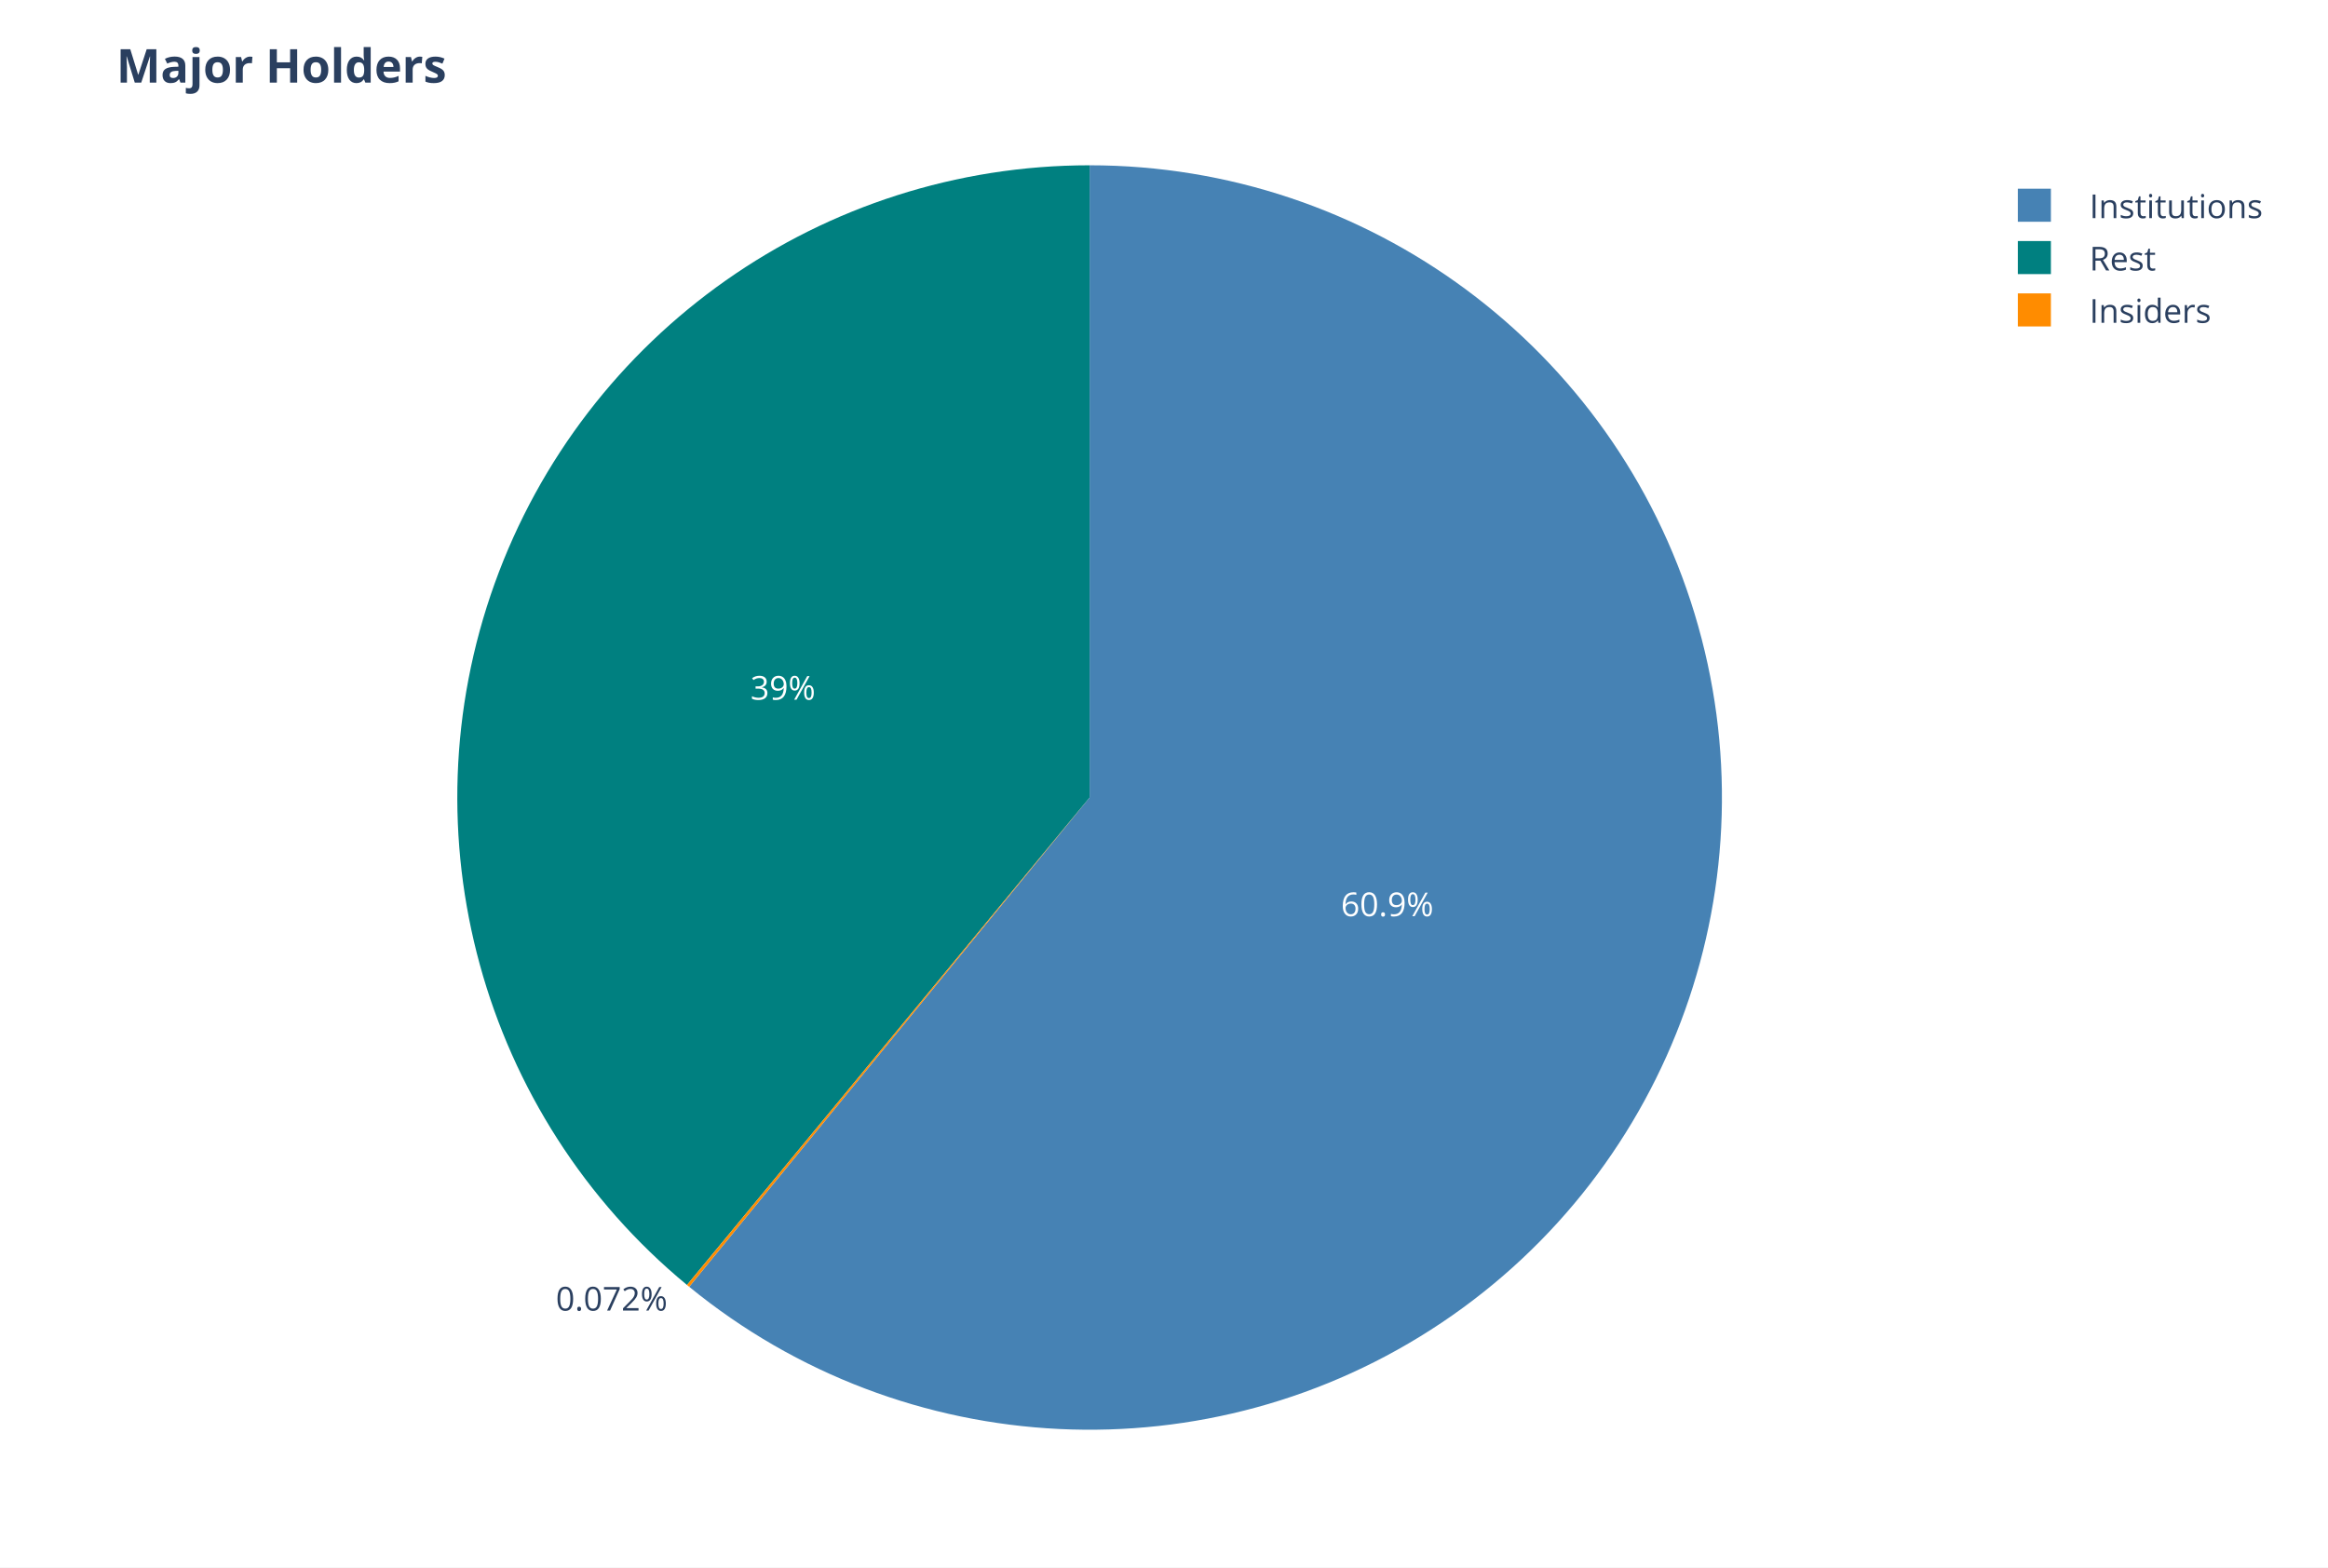
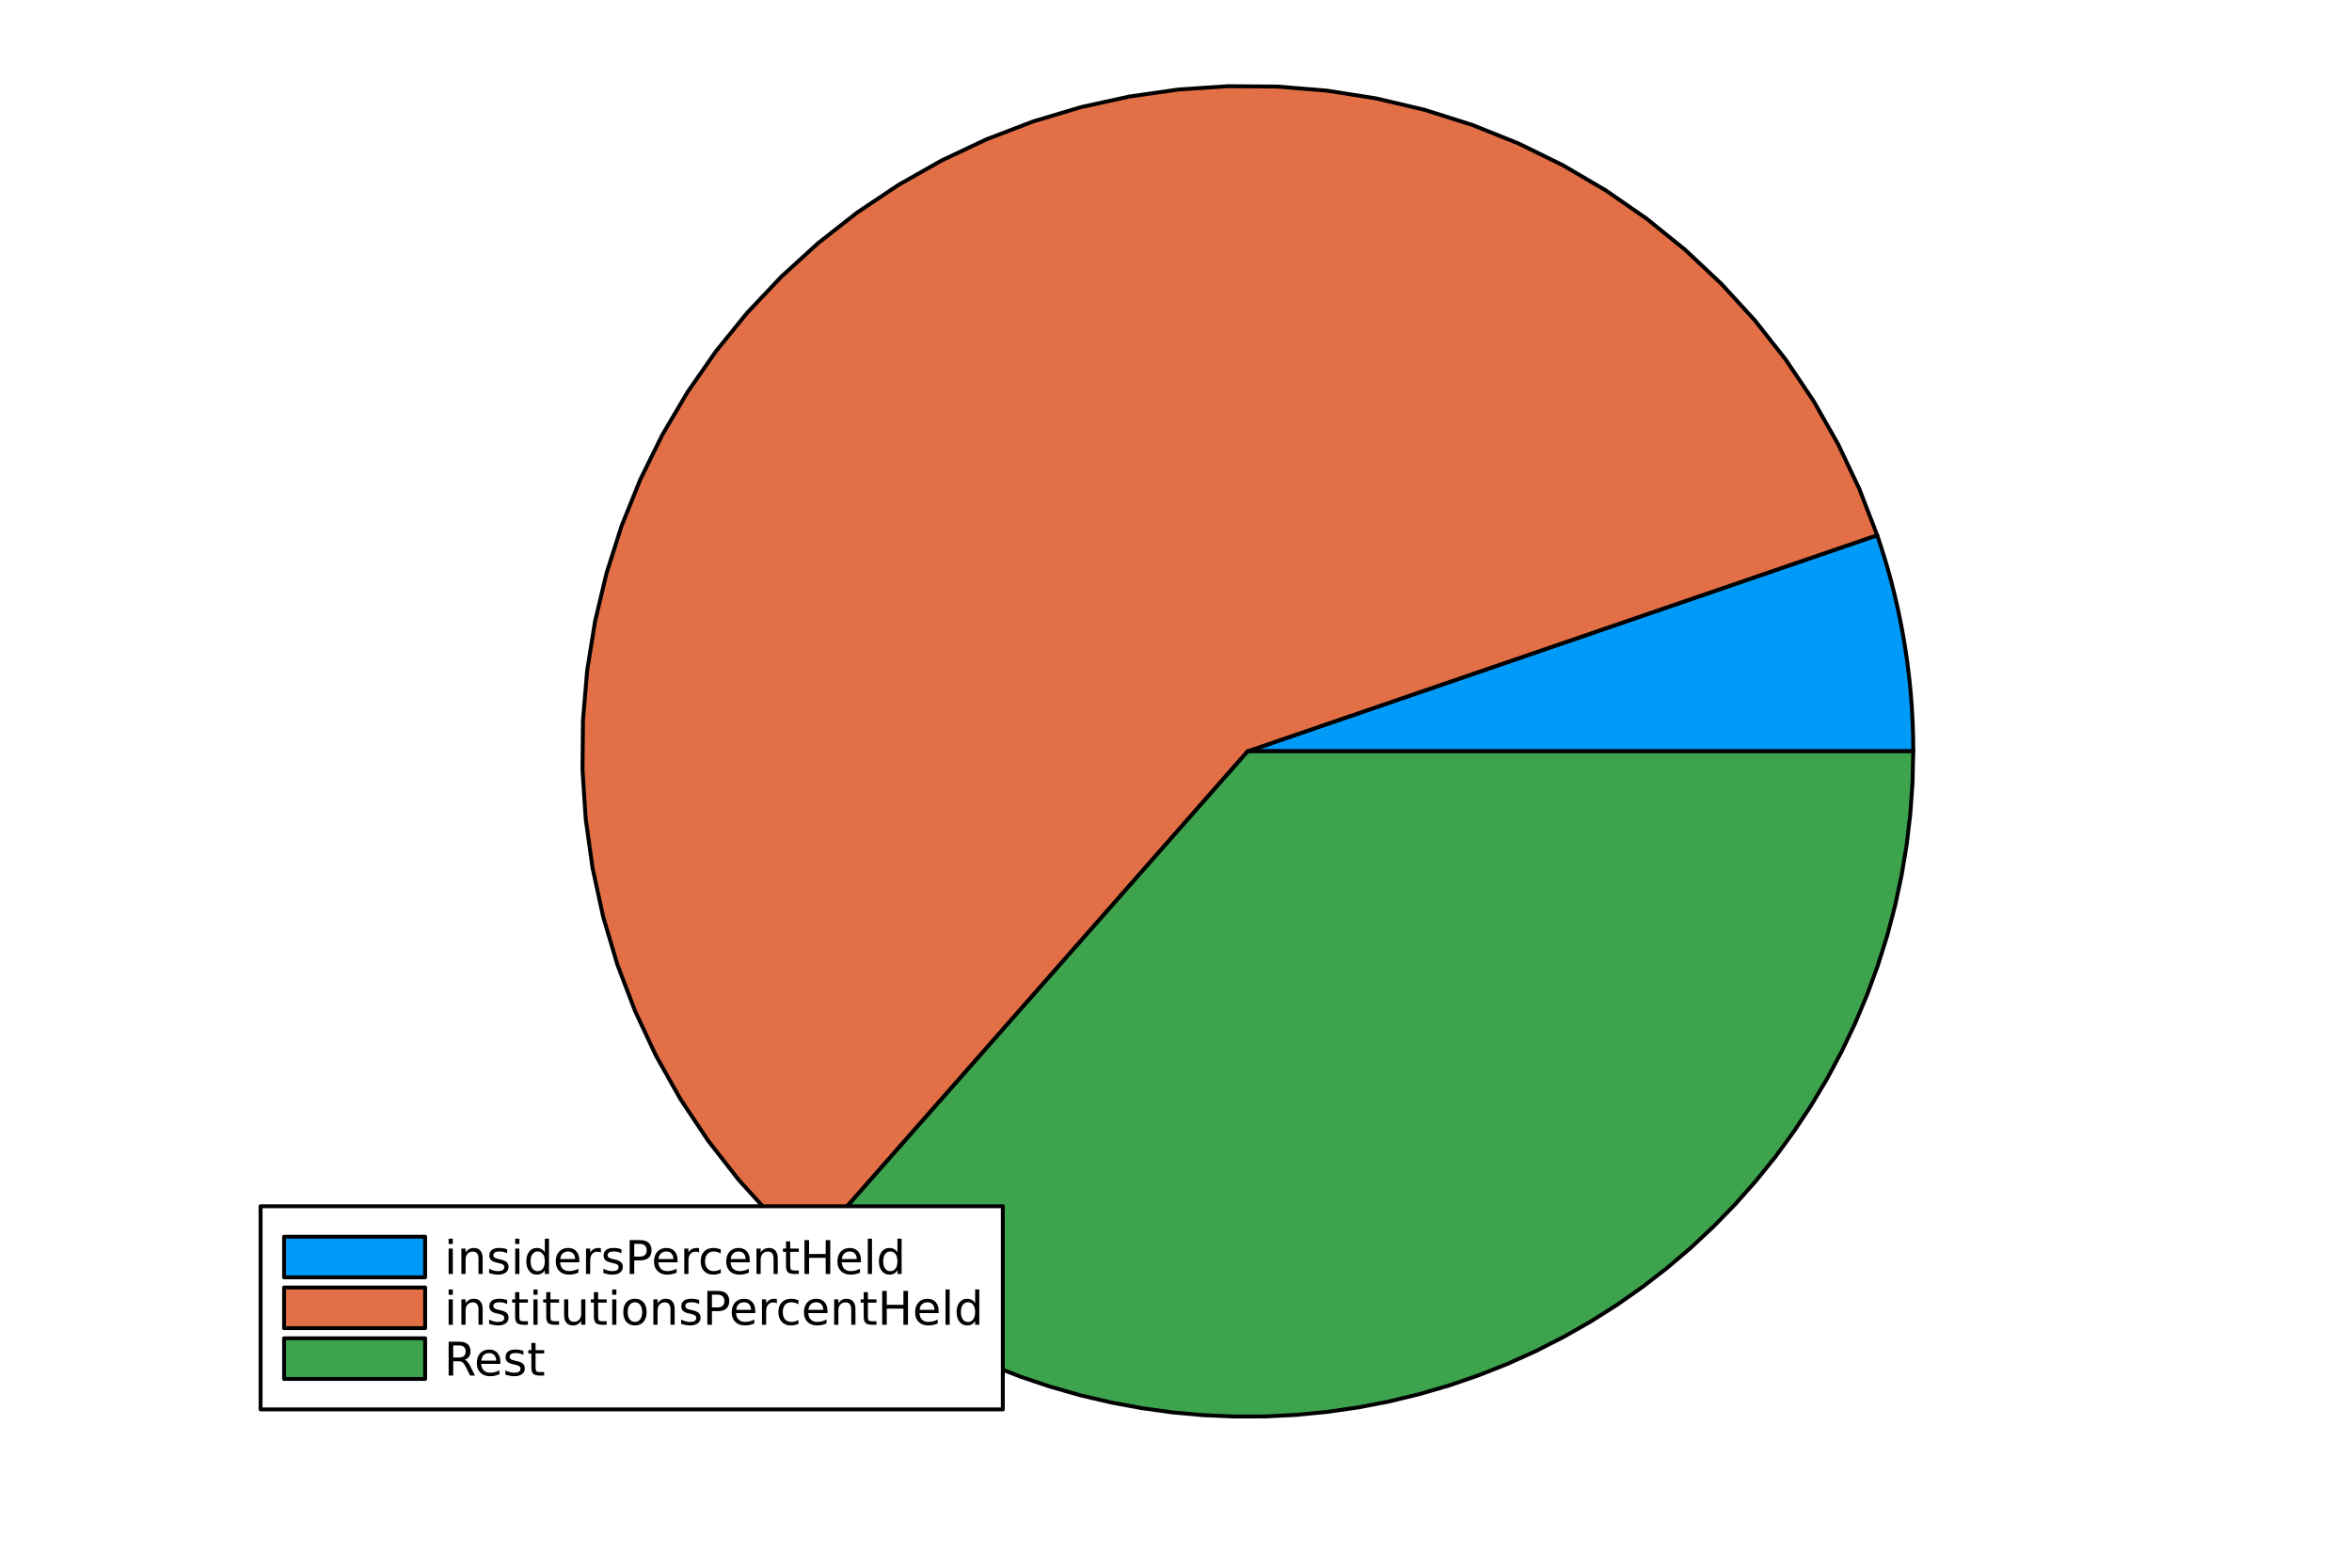
- <svg xmlns="http://www.w3.org/2000/svg" class="main-svg" width="845" height="569" style="">
-   <rect x="0" y="0" width="845" height="569" style="fill: rgb(255, 255, 255); fill-opacity: 1;" />
-   <defs id="defs-96b9be">
-     <g class="clips" />
-     <g class="gradients" />
-     <g class="patterns" />
-   </defs>
-   <g class="bglayer" />
-   <g class="layer-below">
-     <g class="imagelayer" />
-     <g class="shapelayer" />
-   </g>
-   <g class="cartesianlayer" />
-   <g class="polarlayer" />
-   <g class="ternarylayer" />
-   <g class="geolayer" />
-   <g class="funnelarealayer" />
-   <g class="pielayer">
-     <g class="trace" stroke-linejoin="round" style="opacity: 1;">
-       <g class="slice">
-         <path class="surface" d="M395.5,289.5l0,-229.5a229.5,229.5 0 1 1 -145.342,407.112Z" style="pointer-events: all; stroke-width: 0; fill: rgb(70, 130, 180); fill-opacity: 1; stroke: rgb(68, 68, 68); stroke-opacity: 1;" />
-         <g class="slicetext">
-           <text data-notex="1" class="slicetext" transform="translate(503.5294,332.5817)" text-anchor="middle" x="0" y="0" style="font-family: 'Open Sans', verdana, arial, sans-serif; font-size: 12px; fill: rgb(255, 255, 255); fill-opacity: 1; white-space: pre;">60.9%</text>
-         </g>
-       </g>
-       <g class="slice">
-         <path class="surface" d="M395.5,289.5l-146.144,176.952a229.5,229.5 0 0 1 146.144,-406.452Z" style="pointer-events: all; stroke-width: 0; fill: rgb(0, 128, 128); fill-opacity: 1; stroke: rgb(68, 68, 68); stroke-opacity: 1;" />
-         <g class="slicetext">
-           <text data-notex="1" class="slicetext" transform="translate(284.1939,253.9941)" text-anchor="middle" x="0" y="0" style="font-family: 'Open Sans', verdana, arial, sans-serif; font-size: 12px; fill: rgb(255, 255, 255); fill-opacity: 1; white-space: pre;">39%</text>
-         </g>
-       </g>
-       <g class="slice">
-         <path class="surface" d="M395.5,289.5l-145.342,177.612a229.5,229.5 0 0 1 -0.802,-0.659Z" style="pointer-events: all; stroke-width: 0; fill: rgb(255, 140, 0); fill-opacity: 1; stroke: rgb(68, 68, 68); stroke-opacity: 1;" />
-         <g class="slicetext">
-           <text data-notex="1" class="slicetext" transform="translate(222.0239,475.7577)" text-anchor="middle" x="0" y="0" style="font-family: 'Open Sans', verdana, arial, sans-serif; font-size: 12px; fill: rgb(42, 63, 95); fill-opacity: 1; white-space: pre;">0.072%</text>
-         </g>
-       </g>
-     </g>
-   </g>
-   <g class="iciclelayer" />
-   <g class="treemaplayer" />
-   <g class="sunburstlayer" />
-   <g class="glimages" />
-   <defs id="topdefs-96b9be">
-     <g class="clips" />
-     <clipPath id="legend96b9be">
-       <rect width="115" height="67" x="0" y="0" />
+ <svg xmlns="http://www.w3.org/2000/svg" width="600" height="400" viewBox="0 0 2400 1600">
+   <defs>
+     <clipPath id="clip480">
+       <rect x="0" y="0" width="2400" height="1600" />
    </clipPath>
  </defs>
-   <g class="layer-above">
-     <g class="imagelayer" />
-     <g class="shapelayer" />
-   </g>
-   <g class="infolayer">
-     <g class="legend" pointer-events="all" transform="translate(718.42,60)">
-       <rect class="bg" shape-rendering="crispEdges" width="115" height="67" x="0" y="0" style="stroke: rgb(68, 68, 68); stroke-opacity: 1; fill: rgb(255, 255, 255); fill-opacity: 1; stroke-width: 0px;" />
-       <g class="scrollbox" transform="" clip-path="url(#legend96b9be)">
-         <g class="groups">
-           <g class="traces" transform="translate(0,14.5)" style="opacity: 1;">
-             <text class="legendtext" text-anchor="start" x="40" y="4.68" style="font-family: 'Open Sans', verdana, arial, sans-serif; font-size: 12px; fill: rgb(42, 63, 95); fill-opacity: 1; white-space: pre;">Institutions</text>
-             <g class="layers" style="opacity: 1;">
-               <g class="legendfill" />
-               <g class="legendlines" />
-               <g class="legendsymbols">
-                 <g class="legendpoints">
-                   <path class="legendpie" d="M6,6H-6V-6H6Z" transform="translate(20,0)" style="stroke-width: 0; fill: rgb(70, 130, 180); fill-opacity: 1; stroke: rgb(68, 68, 68); stroke-opacity: 1;" />
-                 </g>
-               </g>
-             </g>
-             <rect class="legendtoggle" x="0" y="-9.5" width="109.139" height="19" style="fill: rgb(0, 0, 0); fill-opacity: 0;" />
-           </g>
-           <g class="traces" transform="translate(0,33.5)" style="opacity: 1;">
-             <text class="legendtext" text-anchor="start" x="40" y="4.68" style="font-family: 'Open Sans', verdana, arial, sans-serif; font-size: 12px; fill: rgb(42, 63, 95); fill-opacity: 1; white-space: pre;">Rest</text>
-             <g class="layers" style="opacity: 1;">
-               <g class="legendfill" />
-               <g class="legendlines" />
-               <g class="legendsymbols">
-                 <g class="legendpoints">
-                   <path class="legendpie" d="M6,6H-6V-6H6Z" transform="translate(20,0)" style="stroke-width: 0; fill: rgb(0, 128, 128); fill-opacity: 1; stroke: rgb(68, 68, 68); stroke-opacity: 1;" />
-                 </g>
-               </g>
-             </g>
-             <rect class="legendtoggle" x="0" y="-9.5" width="109.139" height="19" style="fill: rgb(0, 0, 0); fill-opacity: 0;" />
-           </g>
-           <g class="traces" transform="translate(0,52.5)" style="opacity: 1;">
-             <text class="legendtext" text-anchor="start" x="40" y="4.68" style="font-family: 'Open Sans', verdana, arial, sans-serif; font-size: 12px; fill: rgb(42, 63, 95); fill-opacity: 1; white-space: pre;">Insiders</text>
-             <g class="layers" style="opacity: 1;">
-               <g class="legendfill" />
-               <g class="legendlines" />
-               <g class="legendsymbols">
-                 <g class="legendpoints">
-                   <path class="legendpie" d="M6,6H-6V-6H6Z" transform="translate(20,0)" style="stroke-width: 0; fill: rgb(255, 140, 0); fill-opacity: 1; stroke: rgb(68, 68, 68); stroke-opacity: 1;" />
-                 </g>
-               </g>
-             </g>
-             <rect class="legendtoggle" x="0" y="-9.5" width="109.139" height="19" style="fill: rgb(0, 0, 0); fill-opacity: 0;" />
-           </g>
-         </g>
-       </g>
-       <rect class="scrollbar" rx="20" ry="3" width="0" height="0" x="0" y="0" style="fill: rgb(128, 139, 164); fill-opacity: 1;" />
-     </g>
-     <g class="g-gtitle">
-       <text class="gtitle" x="42.25" y="30" text-anchor="start" dy="0em" style="font-family: 'Open Sans', verdana, arial, sans-serif; font-size: 17px; fill: rgb(42, 63, 95); opacity: 1; font-weight: normal; white-space: pre;">
-         <tspan style="font-weight:bold">Major Holders</tspan>
-       </text>
-     </g>
-   </g>
+   <path clip-path="url(#clip480)" d="M0 1600 L2400 1600 L2400 0 L0 0  Z" fill="#ffffff" fill-rule="evenodd" fill-opacity="1" />
+   <defs>
+     <clipPath id="clip481">
+       <rect x="480" y="0" width="1681" height="1600" />
+     </clipPath>
+   </defs>
+   <path clip-path="url(#clip480)" d="M193.936 1486.45 L2352.76 1486.45 L2352.76 47.244 L193.936 47.244  Z" fill="#ffffff" fill-rule="evenodd" fill-opacity="1" />
+   <defs>
+     <clipPath id="clip482">
+       <rect x="193" y="47" width="2160" height="1440" />
+     </clipPath>
+   </defs>
+   <path clip-path="url(#clip482)" d="M1273.22 766.764 L1952.31 766.764 L1952.29 762.18 L1952.24 757.596 L1952.17 753.013 L1952.06 748.431 L1951.92 743.849 L1951.75 739.268 L1951.55 734.689 L1951.32 730.111 L1951.05 725.535 L1950.76 720.961 L1950.43 716.388 L1950.08 711.818 L1949.69 707.251 L1949.28 702.686 L1948.83 698.124 L1948.35 693.565 L1947.84 689.01 L1947.3 684.458 L1946.73 679.91 L1946.13 675.366 L1945.49 670.826 L1944.83 666.29 L1944.14 661.759 L1943.41 657.233 L1942.66 652.712 L1941.87 648.196 L1941.06 643.685 L1940.21 639.18 L1939.34 634.681 L1938.43 630.188 L1937.49 625.701 L1936.53 621.22 L1935.53 616.746 L1934.5 612.279 L1933.44 607.819 L1932.35 603.366 L1931.24 598.921 L1930.09 594.483 L1928.91 590.053 L1927.7 585.632 L1926.47 581.218 L1925.2 576.813 L1923.9 572.416 L1922.57 568.029 L1921.22 563.65 L1919.83 559.281 L1918.42 554.921 L1916.97 550.571 L1915.5 546.231 L1273.22 766.764  Z" fill="#009af9" fill-rule="evenodd" fill-opacity="1" />
+   <polyline clip-path="url(#clip482)" style="stroke:#000000; stroke-linecap:round; stroke-linejoin:round; stroke-width:4; stroke-opacity:1; fill:none" points="1273.22,766.764 1952.31,766.764 1952.29,762.18 1952.24,757.596 1952.17,753.013 1952.06,748.431 1951.92,743.849 1951.75,739.268 1951.55,734.689 1951.32,730.111 1951.05,725.535 1950.76,720.961 1950.43,716.388 1950.08,711.818 1949.69,707.251 1949.28,702.686 1948.83,698.124 1948.35,693.565 1947.84,689.01 1947.3,684.458 1946.73,679.91 1946.13,675.366 1945.49,670.826 1944.83,666.29 1944.14,661.759 1943.41,657.233 1942.66,652.712 1941.87,648.196 1941.06,643.685 1940.21,639.18 1939.34,634.681 1938.43,630.188 1937.49,625.701 1936.53,621.22 1935.53,616.746 1934.5,612.279 1933.44,607.819 1932.35,603.366 1931.24,598.921 1930.09,594.483 1928.91,590.053 1927.7,585.632 1926.47,581.218 1925.2,576.813 1923.9,572.416 1922.57,568.029 1921.22,563.65 1919.83,559.281 1918.42,554.921 1916.97,550.571 1915.5,546.231 1273.22,766.764 " />
+   <path clip-path="url(#clip482)" d="M1273.22 766.764 L1915.5 546.231 L1897.25 498.917 L1875.52 453.097 L1850.44 409.026 L1822.13 366.95 L1790.77 327.103 L1756.52 289.709 L1719.57 254.974 L1680.14 223.093 L1638.43 194.244 L1594.69 168.587 L1549.16 146.266 L1502.08 127.405 L1453.74 112.109 L1404.38 100.464 L1354.29 92.534 L1303.75 88.364 L1253.05 87.976 L1202.45 91.374 L1152.25 98.538 L1102.72 109.428 L1054.14 123.984 L1006.79 142.124 L960.92 163.747 L916.792 188.733 L874.652 216.942 L834.734 248.216 L797.262 282.383 L762.443 319.25 L730.473 358.613 L701.529 400.252 L675.773 443.935 L653.348 489.418 L634.381 536.447 L618.975 584.761 L607.218 634.089 L599.174 684.157 L594.889 734.686 L594.387 785.394 L597.67 835.998 L604.72 886.216 L615.497 935.768 L629.943 984.378 L647.975 1031.77 L669.494 1077.69 L694.379 1121.88 L722.492 1164.08 L753.676 1204.07 L787.758 1241.62 L824.546 1276.52 L1273.22 766.764  Z" fill="#e26f46" fill-rule="evenodd" fill-opacity="1" />
+   <polyline clip-path="url(#clip482)" style="stroke:#000000; stroke-linecap:round; stroke-linejoin:round; stroke-width:4; stroke-opacity:1; fill:none" points="1273.22,766.764 1915.5,546.231 1897.25,498.917 1875.52,453.097 1850.44,409.026 1822.13,366.95 1790.77,327.103 1756.52,289.709 1719.57,254.974 1680.14,223.093 1638.43,194.244 1594.69,168.587 1549.16,146.266 1502.08,127.405 1453.74,112.109 1404.38,100.464 1354.29,92.534 1303.75,88.364 1253.05,87.976 1202.45,91.374 1152.25,98.538 1102.72,109.428 1054.14,123.984 1006.79,142.124 960.92,163.747 916.792,188.733 874.652,216.942 834.734,248.216 797.262,282.383 762.443,319.25 730.473,358.613 701.529,400.252 675.773,443.935 653.348,489.418 634.381,536.447 618.975,584.761 607.218,634.089 599.174,684.157 594.889,734.686 594.387,785.394 597.67,835.998 604.72,886.216 615.497,935.768 629.943,984.378 647.975,1031.77 669.494,1077.69 694.379,1121.88 722.492,1164.08 753.676,1204.07 787.758,1241.62 824.546,1276.52 1273.22,766.764 " />
+   <path clip-path="url(#clip482)" d="M1273.22 766.764 L824.546 1276.52 L848.878 1296.95 L874.139 1316.21 L900.273 1334.28 L927.224 1351.1 L954.931 1366.64 L983.336 1380.87 L1012.37 1393.76 L1041.98 1405.27 L1072.1 1415.39 L1102.66 1424.08 L1133.58 1431.34 L1164.82 1437.14 L1196.29 1441.48 L1227.93 1444.34 L1259.67 1445.72 L1291.44 1445.61 L1323.17 1444.01 L1354.79 1440.93 L1386.23 1436.38 L1417.43 1430.36 L1448.3 1422.89 L1478.8 1413.99 L1508.84 1403.66 L1538.37 1391.95 L1567.32 1378.86 L1595.63 1364.43 L1623.23 1348.7 L1650.06 1331.7 L1676.07 1313.45 L1701.2 1294.01 L1725.39 1273.42 L1748.59 1251.72 L1770.75 1228.95 L1791.82 1205.18 L1811.76 1180.44 L1830.52 1154.8 L1848.06 1128.31 L1864.34 1101.03 L1879.33 1073.02 L1892.99 1044.34 L1905.29 1015.05 L1916.21 985.215 L1925.72 954.903 L1933.81 924.18 L1940.45 893.112 L1945.63 861.768 L1949.33 830.215 L1951.56 798.524 L1952.31 766.764 L1273.22 766.764  Z" fill="#3da44d" fill-rule="evenodd" fill-opacity="1" />
+   <polyline clip-path="url(#clip482)" style="stroke:#000000; stroke-linecap:round; stroke-linejoin:round; stroke-width:4; stroke-opacity:1; fill:none" points="1273.22,766.764 824.546,1276.52 848.878,1296.95 874.139,1316.21 900.273,1334.28 927.224,1351.1 954.931,1366.64 983.336,1380.87 1012.37,1393.76 1041.98,1405.27 1072.1,1415.39 1102.66,1424.08 1133.58,1431.34 1164.82,1437.14 1196.29,1441.48 1227.93,1444.34 1259.67,1445.72 1291.44,1445.61 1323.17,1444.01 1354.79,1440.93 1386.23,1436.38 1417.43,1430.36 1448.3,1422.89 1478.8,1413.99 1508.84,1403.66 1538.37,1391.95 1567.32,1378.86 1595.63,1364.43 1623.23,1348.7 1650.06,1331.7 1676.07,1313.45 1701.2,1294.01 1725.39,1273.42 1748.59,1251.72 1770.75,1228.95 1791.82,1205.18 1811.76,1180.44 1830.52,1154.8 1848.06,1128.31 1864.34,1101.03 1879.33,1073.02 1892.99,1044.34 1905.29,1015.05 1916.21,985.215 1925.72,954.903 1933.81,924.18 1940.45,893.112 1945.63,861.768 1949.33,830.215 1951.56,798.524 1952.31,766.764 1273.22,766.764 " />
+   <path clip-path="url(#clip480)" d="M265.897 1438.47 L1023.28 1438.47 L1023.28 1231.11 L265.897 1231.11  Z" fill="#ffffff" fill-rule="evenodd" fill-opacity="1" />
+   <polyline clip-path="url(#clip480)" style="stroke:#000000; stroke-linecap:round; stroke-linejoin:round; stroke-width:4; stroke-opacity:1; fill:none" points="265.897,1438.47 1023.28,1438.47 1023.28,1231.11 265.897,1231.11 265.897,1438.47 " />
+   <path clip-path="url(#clip480)" d="M289.884 1303.69 L433.805 1303.69 L433.805 1262.22 L289.884 1262.22 L289.884 1303.69  Z" fill="#009af9" fill-rule="evenodd" fill-opacity="1" />
+   <polyline clip-path="url(#clip480)" style="stroke:#000000; stroke-linecap:round; stroke-linejoin:round; stroke-width:4; stroke-opacity:1; fill:none" points="289.884,1303.69 433.805,1303.69 433.805,1262.22 289.884,1262.22 289.884,1303.69 " />
+   <path clip-path="url(#clip480)" d="M457.792 1274.31 L462.051 1274.31 L462.051 1300.23 L457.792 1300.23 L457.792 1274.31 M457.792 1264.22 L462.051 1264.22 L462.051 1269.61 L457.792 1269.61 L457.792 1264.22 Z" fill="#000000" fill-rule="nonzero" fill-opacity="1" />
+   <path clip-path="url(#clip480)" d="M492.514 1284.59 L492.514 1300.23 L488.255 1300.23 L488.255 1284.73 Q488.255 1281.04 486.819 1279.22 Q485.384 1277.39 482.514 1277.39 Q479.065 1277.39 477.074 1279.59 Q475.083 1281.79 475.083 1285.58 L475.083 1300.23 L470.801 1300.23 L470.801 1274.31 L475.083 1274.31 L475.083 1278.34 Q476.611 1276 478.671 1274.84 Q480.755 1273.68 483.463 1273.68 Q487.93 1273.68 490.222 1276.46 Q492.514 1279.22 492.514 1284.59 Z" fill="#000000" fill-rule="nonzero" fill-opacity="1" />
+   <path clip-path="url(#clip480)" d="M517.537 1275.07 L517.537 1279.1 Q515.731 1278.17 513.787 1277.71 Q511.842 1277.25 509.759 1277.25 Q506.588 1277.25 504.991 1278.22 Q503.417 1279.19 503.417 1281.14 Q503.417 1282.62 504.551 1283.48 Q505.685 1284.31 509.111 1285.07 L510.569 1285.4 Q515.106 1286.37 517.004 1288.15 Q518.926 1289.91 518.926 1293.08 Q518.926 1296.69 516.055 1298.8 Q513.208 1300.91 508.208 1300.91 Q506.125 1300.91 503.856 1300.49 Q501.611 1300.1 499.111 1299.29 L499.111 1294.89 Q501.472 1296.11 503.764 1296.74 Q506.055 1297.34 508.301 1297.34 Q511.31 1297.34 512.93 1296.32 Q514.551 1295.28 514.551 1293.41 Q514.551 1291.67 513.37 1290.74 Q512.213 1289.82 508.254 1288.96 L506.773 1288.61 Q502.815 1287.78 501.055 1286.07 Q499.296 1284.33 499.296 1281.32 Q499.296 1277.67 501.889 1275.67 Q504.481 1273.68 509.25 1273.68 Q511.611 1273.68 513.694 1274.03 Q515.778 1274.38 517.537 1275.07 Z" fill="#000000" fill-rule="nonzero" fill-opacity="1" />
+   <path clip-path="url(#clip480)" d="M525.708 1274.31 L529.967 1274.31 L529.967 1300.23 L525.708 1300.23 L525.708 1274.31 M525.708 1264.22 L529.967 1264.22 L529.967 1269.61 L525.708 1269.61 L525.708 1264.22 Z" fill="#000000" fill-rule="nonzero" fill-opacity="1" />
+   <path clip-path="url(#clip480)" d="M555.939 1278.24 L555.939 1264.22 L560.199 1264.22 L560.199 1300.23 L555.939 1300.23 L555.939 1296.35 Q554.597 1298.66 552.537 1299.79 Q550.5 1300.91 547.629 1300.91 Q542.93 1300.91 539.967 1297.16 Q537.027 1293.41 537.027 1287.29 Q537.027 1281.18 539.967 1277.43 Q542.93 1273.68 547.629 1273.68 Q550.5 1273.68 552.537 1274.82 Q554.597 1275.93 555.939 1278.24 M541.426 1287.29 Q541.426 1291.99 543.347 1294.68 Q545.291 1297.34 548.671 1297.34 Q552.051 1297.34 553.995 1294.68 Q555.939 1291.99 555.939 1287.29 Q555.939 1282.6 553.995 1279.93 Q552.051 1277.25 548.671 1277.25 Q545.291 1277.25 543.347 1279.93 Q541.426 1282.6 541.426 1287.29 Z" fill="#000000" fill-rule="nonzero" fill-opacity="1" />
+   <path clip-path="url(#clip480)" d="M591.148 1286.21 L591.148 1288.29 L571.564 1288.29 Q571.842 1292.69 574.203 1295 Q576.587 1297.29 580.824 1297.29 Q583.277 1297.29 585.569 1296.69 Q587.884 1296.09 590.152 1294.89 L590.152 1298.91 Q587.861 1299.89 585.453 1300.4 Q583.046 1300.91 580.569 1300.91 Q574.365 1300.91 570.731 1297.29 Q567.12 1293.68 567.12 1287.53 Q567.12 1281.16 570.546 1277.43 Q573.995 1273.68 579.828 1273.68 Q585.06 1273.68 588.092 1277.06 Q591.148 1280.42 591.148 1286.21 M586.888 1284.96 Q586.842 1281.46 584.921 1279.38 Q583.023 1277.29 579.874 1277.29 Q576.31 1277.29 574.157 1279.31 Q572.027 1281.32 571.703 1284.98 L586.888 1284.96 Z" fill="#000000" fill-rule="nonzero" fill-opacity="1" />
+   <path clip-path="url(#clip480)" d="M613.161 1278.29 Q612.444 1277.87 611.587 1277.69 Q610.754 1277.48 609.735 1277.48 Q606.124 1277.48 604.18 1279.84 Q602.259 1282.18 602.259 1286.58 L602.259 1300.23 L597.976 1300.23 L597.976 1274.31 L602.259 1274.31 L602.259 1278.34 Q603.601 1275.98 605.754 1274.84 Q607.907 1273.68 610.985 1273.68 Q611.425 1273.68 611.958 1273.75 Q612.49 1273.8 613.138 1273.92 L613.161 1278.29 Z" fill="#000000" fill-rule="nonzero" fill-opacity="1" />
+   <path clip-path="url(#clip480)" d="M634.157 1275.07 L634.157 1279.1 Q632.351 1278.17 630.407 1277.71 Q628.462 1277.25 626.379 1277.25 Q623.208 1277.25 621.61 1278.22 Q620.036 1279.19 620.036 1281.14 Q620.036 1282.62 621.171 1283.48 Q622.305 1284.31 625.731 1285.07 L627.189 1285.4 Q631.726 1286.37 633.624 1288.15 Q635.545 1289.91 635.545 1293.08 Q635.545 1296.69 632.675 1298.8 Q629.828 1300.91 624.828 1300.91 Q622.745 1300.91 620.476 1300.49 Q618.231 1300.1 615.731 1299.29 L615.731 1294.89 Q618.092 1296.11 620.383 1296.74 Q622.675 1297.34 624.92 1297.34 Q627.93 1297.34 629.55 1296.32 Q631.17 1295.28 631.17 1293.41 Q631.17 1291.67 629.99 1290.74 Q628.833 1289.82 624.874 1288.96 L623.393 1288.61 Q619.434 1287.78 617.675 1286.07 Q615.916 1284.33 615.916 1281.32 Q615.916 1277.67 618.508 1275.67 Q621.101 1273.68 625.87 1273.68 Q628.231 1273.68 630.314 1274.03 Q632.397 1274.38 634.157 1275.07 Z" fill="#000000" fill-rule="nonzero" fill-opacity="1" />
+   <path clip-path="url(#clip480)" d="M647.189 1269.52 L647.189 1282.5 L653.068 1282.5 Q656.332 1282.5 658.115 1280.81 Q659.897 1279.12 659.897 1276 Q659.897 1272.9 658.115 1271.21 Q656.332 1269.52 653.068 1269.52 L647.189 1269.52 M642.513 1265.67 L653.068 1265.67 Q658.879 1265.67 661.842 1268.31 Q664.828 1270.93 664.828 1276 Q664.828 1281.11 661.842 1283.73 Q658.879 1286.35 653.068 1286.35 L647.189 1286.35 L647.189 1300.23 L642.513 1300.23 L642.513 1265.67 Z" fill="#000000" fill-rule="nonzero" fill-opacity="1" />
+   <path clip-path="url(#clip480)" d="M691.402 1286.21 L691.402 1288.29 L671.818 1288.29 Q672.096 1292.69 674.457 1295 Q676.842 1297.29 681.078 1297.29 Q683.531 1297.29 685.823 1296.69 Q688.138 1296.09 690.406 1294.89 L690.406 1298.91 Q688.115 1299.89 685.707 1300.4 Q683.3 1300.91 680.823 1300.91 Q674.619 1300.91 670.985 1297.29 Q667.374 1293.68 667.374 1287.53 Q667.374 1281.16 670.8 1277.43 Q674.249 1273.68 680.082 1273.68 Q685.314 1273.68 688.346 1277.06 Q691.402 1280.42 691.402 1286.21 M687.142 1284.96 Q687.096 1281.46 685.175 1279.38 Q683.277 1277.29 680.129 1277.29 Q676.564 1277.29 674.411 1279.31 Q672.281 1281.32 671.957 1284.98 L687.142 1284.96 Z" fill="#000000" fill-rule="nonzero" fill-opacity="1" />
+   <path clip-path="url(#clip480)" d="M713.415 1278.29 Q712.698 1277.87 711.841 1277.69 Q711.008 1277.48 709.989 1277.48 Q706.378 1277.48 704.434 1279.84 Q702.513 1282.18 702.513 1286.58 L702.513 1300.23 L698.23 1300.23 L698.23 1274.31 L702.513 1274.31 L702.513 1278.34 Q703.855 1275.98 706.008 1274.84 Q708.161 1273.68 711.239 1273.68 Q711.679 1273.68 712.212 1273.75 Q712.744 1273.8 713.392 1273.92 L713.415 1278.29 Z" fill="#000000" fill-rule="nonzero" fill-opacity="1" />
+   <path clip-path="url(#clip480)" d="M735.499 1275.3 L735.499 1279.29 Q733.693 1278.29 731.864 1277.8 Q730.059 1277.29 728.207 1277.29 Q724.063 1277.29 721.772 1279.93 Q719.48 1282.55 719.48 1287.29 Q719.48 1292.04 721.772 1294.68 Q724.063 1297.29 728.207 1297.29 Q730.059 1297.29 731.864 1296.81 Q733.693 1296.3 735.499 1295.3 L735.499 1299.24 Q733.716 1300.07 731.795 1300.49 Q729.897 1300.91 727.744 1300.91 Q721.888 1300.91 718.439 1297.23 Q714.989 1293.54 714.989 1287.29 Q714.989 1280.95 718.462 1277.32 Q721.957 1273.68 728.022 1273.68 Q729.989 1273.68 731.864 1274.1 Q733.739 1274.49 735.499 1275.3 Z" fill="#000000" fill-rule="nonzero" fill-opacity="1" />
+   <path clip-path="url(#clip480)" d="M765.082 1286.21 L765.082 1288.29 L745.499 1288.29 Q745.776 1292.69 748.137 1295 Q750.522 1297.29 754.758 1297.29 Q757.211 1297.29 759.503 1296.69 Q761.818 1296.09 764.086 1294.89 L764.086 1298.91 Q761.795 1299.89 759.387 1300.4 Q756.98 1300.91 754.503 1300.91 Q748.299 1300.91 744.665 1297.29 Q741.054 1293.68 741.054 1287.53 Q741.054 1281.16 744.48 1277.43 Q747.929 1273.68 753.762 1273.68 Q758.994 1273.68 762.026 1277.06 Q765.082 1280.42 765.082 1286.21 M760.823 1284.96 Q760.776 1281.46 758.855 1279.38 Q756.957 1277.29 753.809 1277.29 Q750.244 1277.29 748.091 1279.31 Q745.962 1281.32 745.637 1284.98 L760.823 1284.96 Z" fill="#000000" fill-rule="nonzero" fill-opacity="1" />
+   <path clip-path="url(#clip480)" d="M793.623 1284.59 L793.623 1300.23 L789.364 1300.23 L789.364 1284.73 Q789.364 1281.04 787.929 1279.22 Q786.494 1277.39 783.623 1277.39 Q780.174 1277.39 778.184 1279.59 Q776.193 1281.79 776.193 1285.58 L776.193 1300.23 L771.91 1300.23 L771.91 1274.31 L776.193 1274.31 L776.193 1278.34 Q777.721 1276 779.781 1274.84 Q781.864 1273.68 784.572 1273.68 Q789.04 1273.68 791.332 1276.46 Q793.623 1279.22 793.623 1284.59 Z" fill="#000000" fill-rule="nonzero" fill-opacity="1" />
+   <path clip-path="url(#clip480)" d="M806.332 1266.95 L806.332 1274.31 L815.105 1274.31 L815.105 1277.62 L806.332 1277.62 L806.332 1291.69 Q806.332 1294.86 807.188 1295.77 Q808.068 1296.67 810.73 1296.67 L815.105 1296.67 L815.105 1300.23 L810.73 1300.23 Q805.799 1300.23 803.924 1298.41 Q802.049 1296.55 802.049 1291.69 L802.049 1277.62 L798.924 1277.62 L798.924 1274.31 L802.049 1274.31 L802.049 1266.95 L806.332 1266.95 Z" fill="#000000" fill-rule="nonzero" fill-opacity="1" />
+   <path clip-path="url(#clip480)" d="M820.892 1265.67 L825.568 1265.67 L825.568 1279.84 L842.558 1279.84 L842.558 1265.67 L847.234 1265.67 L847.234 1300.23 L842.558 1300.23 L842.558 1283.78 L825.568 1283.78 L825.568 1300.23 L820.892 1300.23 L820.892 1265.67 Z" fill="#000000" fill-rule="nonzero" fill-opacity="1" />
+   <path clip-path="url(#clip480)" d="M878.53 1286.21 L878.53 1288.29 L858.947 1288.29 Q859.225 1292.69 861.586 1295 Q863.97 1297.29 868.206 1297.29 Q870.66 1297.29 872.952 1296.69 Q875.266 1296.09 877.535 1294.89 L877.535 1298.91 Q875.243 1299.89 872.836 1300.4 Q870.428 1300.91 867.952 1300.91 Q861.748 1300.91 858.114 1297.29 Q854.503 1293.68 854.503 1287.53 Q854.503 1281.16 857.929 1277.43 Q861.378 1273.68 867.211 1273.68 Q872.442 1273.68 875.475 1277.06 Q878.53 1280.42 878.53 1286.21 M874.271 1284.96 Q874.225 1281.46 872.303 1279.38 Q870.405 1277.29 867.257 1277.29 Q863.692 1277.29 861.54 1279.31 Q859.41 1281.32 859.086 1284.98 L874.271 1284.96 Z" fill="#000000" fill-rule="nonzero" fill-opacity="1" />
+   <path clip-path="url(#clip480)" d="M885.521 1264.22 L889.78 1264.22 L889.78 1300.23 L885.521 1300.23 L885.521 1264.22 Z" fill="#000000" fill-rule="nonzero" fill-opacity="1" />
+   <path clip-path="url(#clip480)" d="M915.752 1278.24 L915.752 1264.22 L920.012 1264.22 L920.012 1300.23 L915.752 1300.23 L915.752 1296.35 Q914.41 1298.66 912.35 1299.79 Q910.312 1300.91 907.442 1300.91 Q902.743 1300.91 899.78 1297.16 Q896.84 1293.41 896.84 1287.29 Q896.84 1281.18 899.78 1277.43 Q902.743 1273.68 907.442 1273.68 Q910.312 1273.68 912.35 1274.82 Q914.41 1275.93 915.752 1278.24 M901.238 1287.29 Q901.238 1291.99 903.16 1294.68 Q905.104 1297.34 908.484 1297.34 Q911.863 1297.34 913.808 1294.68 Q915.752 1291.99 915.752 1287.29 Q915.752 1282.6 913.808 1279.93 Q911.863 1277.25 908.484 1277.25 Q905.104 1277.25 903.16 1279.93 Q901.238 1282.6 901.238 1287.29 Z" fill="#000000" fill-rule="nonzero" fill-opacity="1" />
+   <path clip-path="url(#clip480)" d="M289.884 1355.53 L433.805 1355.53 L433.805 1314.06 L289.884 1314.06 L289.884 1355.53  Z" fill="#e26f46" fill-rule="evenodd" fill-opacity="1" />
+   <polyline clip-path="url(#clip480)" style="stroke:#000000; stroke-linecap:round; stroke-linejoin:round; stroke-width:4; stroke-opacity:1; fill:none" points="289.884,1355.53 433.805,1355.53 433.805,1314.06 289.884,1314.06 289.884,1355.53 " />
+   <path clip-path="url(#clip480)" d="M457.792 1326.15 L462.051 1326.15 L462.051 1352.07 L457.792 1352.07 L457.792 1326.15 M457.792 1316.06 L462.051 1316.06 L462.051 1321.45 L457.792 1321.45 L457.792 1316.06 Z" fill="#000000" fill-rule="nonzero" fill-opacity="1" />
+   <path clip-path="url(#clip480)" d="M492.514 1336.43 L492.514 1352.07 L488.255 1352.07 L488.255 1336.57 Q488.255 1332.88 486.819 1331.06 Q485.384 1329.23 482.514 1329.23 Q479.065 1329.23 477.074 1331.43 Q475.083 1333.63 475.083 1337.42 L475.083 1352.07 L470.801 1352.07 L470.801 1326.15 L475.083 1326.15 L475.083 1330.18 Q476.611 1327.84 478.671 1326.68 Q480.755 1325.52 483.463 1325.52 Q487.93 1325.52 490.222 1328.3 Q492.514 1331.06 492.514 1336.43 Z" fill="#000000" fill-rule="nonzero" fill-opacity="1" />
+   <path clip-path="url(#clip480)" d="M517.537 1326.91 L517.537 1330.94 Q515.731 1330.01 513.787 1329.55 Q511.842 1329.09 509.759 1329.09 Q506.588 1329.09 504.991 1330.06 Q503.417 1331.03 503.417 1332.98 Q503.417 1334.46 504.551 1335.32 Q505.685 1336.15 509.111 1336.91 L510.569 1337.24 Q515.106 1338.21 517.004 1339.99 Q518.926 1341.75 518.926 1344.92 Q518.926 1348.53 516.055 1350.64 Q513.208 1352.75 508.208 1352.75 Q506.125 1352.75 503.856 1352.33 Q501.611 1351.94 499.111 1351.13 L499.111 1346.73 Q501.472 1347.95 503.764 1348.58 Q506.055 1349.18 508.301 1349.18 Q511.31 1349.18 512.93 1348.16 Q514.551 1347.12 514.551 1345.25 Q514.551 1343.51 513.37 1342.58 Q512.213 1341.66 508.254 1340.8 L506.773 1340.45 Q502.815 1339.62 501.055 1337.91 Q499.296 1336.17 499.296 1333.16 Q499.296 1329.51 501.889 1327.51 Q504.481 1325.52 509.25 1325.52 Q511.611 1325.52 513.694 1325.87 Q515.778 1326.22 517.537 1326.91 Z" fill="#000000" fill-rule="nonzero" fill-opacity="1" />
+   <path clip-path="url(#clip480)" d="M529.921 1318.79 L529.921 1326.15 L538.694 1326.15 L538.694 1329.46 L529.921 1329.46 L529.921 1343.53 Q529.921 1346.7 530.777 1347.61 Q531.657 1348.51 534.319 1348.51 L538.694 1348.51 L538.694 1352.07 L534.319 1352.07 Q529.389 1352.07 527.514 1350.25 Q525.639 1348.39 525.639 1343.53 L525.639 1329.46 L522.514 1329.46 L522.514 1326.15 L525.639 1326.15 L525.639 1318.79 L529.921 1318.79 Z" fill="#000000" fill-rule="nonzero" fill-opacity="1" />
+   <path clip-path="url(#clip480)" d="M544.296 1326.15 L548.555 1326.15 L548.555 1352.07 L544.296 1352.07 L544.296 1326.15 M544.296 1316.06 L548.555 1316.06 L548.555 1321.45 L544.296 1321.45 L544.296 1316.06 Z" fill="#000000" fill-rule="nonzero" fill-opacity="1" />
+   <path clip-path="url(#clip480)" d="M561.68 1318.79 L561.68 1326.15 L570.453 1326.15 L570.453 1329.46 L561.68 1329.46 L561.68 1343.53 Q561.68 1346.7 562.537 1347.61 Q563.416 1348.51 566.078 1348.51 L570.453 1348.51 L570.453 1352.07 L566.078 1352.07 Q561.148 1352.07 559.273 1350.25 Q557.398 1348.39 557.398 1343.53 L557.398 1329.46 L554.273 1329.46 L554.273 1326.15 L557.398 1326.15 L557.398 1318.79 L561.68 1318.79 Z" fill="#000000" fill-rule="nonzero" fill-opacity="1" />
+   <path clip-path="url(#clip480)" d="M575.615 1341.84 L575.615 1326.15 L579.874 1326.15 L579.874 1341.68 Q579.874 1345.36 581.31 1347.21 Q582.745 1349.04 585.615 1349.04 Q589.064 1349.04 591.055 1346.84 Q593.069 1344.64 593.069 1340.85 L593.069 1326.15 L597.328 1326.15 L597.328 1352.07 L593.069 1352.07 L593.069 1348.09 Q591.518 1350.45 589.458 1351.61 Q587.421 1352.75 584.712 1352.75 Q580.245 1352.75 577.93 1349.97 Q575.615 1347.19 575.615 1341.84 M586.333 1325.52 L586.333 1325.52 Z" fill="#000000" fill-rule="nonzero" fill-opacity="1" />
+   <path clip-path="url(#clip480)" d="M610.314 1318.79 L610.314 1326.15 L619.087 1326.15 L619.087 1329.46 L610.314 1329.46 L610.314 1343.53 Q610.314 1346.7 611.171 1347.61 Q612.05 1348.51 614.712 1348.51 L619.087 1348.51 L619.087 1352.07 L614.712 1352.07 Q609.782 1352.07 607.907 1350.25 Q606.032 1348.39 606.032 1343.53 L606.032 1329.46 L602.907 1329.46 L602.907 1326.15 L606.032 1326.15 L606.032 1318.79 L610.314 1318.79 Z" fill="#000000" fill-rule="nonzero" fill-opacity="1" />
+   <path clip-path="url(#clip480)" d="M624.689 1326.15 L628.948 1326.15 L628.948 1352.07 L624.689 1352.07 L624.689 1326.15 M624.689 1316.06 L628.948 1316.06 L628.948 1321.45 L624.689 1321.45 L624.689 1316.06 Z" fill="#000000" fill-rule="nonzero" fill-opacity="1" />
+   <path clip-path="url(#clip480)" d="M647.906 1329.13 Q644.481 1329.13 642.49 1331.82 Q640.499 1334.48 640.499 1339.13 Q640.499 1343.79 642.467 1346.47 Q644.457 1349.13 647.906 1349.13 Q651.309 1349.13 653.3 1346.45 Q655.291 1343.76 655.291 1339.13 Q655.291 1334.53 653.3 1331.84 Q651.309 1329.13 647.906 1329.13 M647.906 1325.52 Q653.462 1325.52 656.633 1329.13 Q659.805 1332.75 659.805 1339.13 Q659.805 1345.5 656.633 1349.13 Q653.462 1352.75 647.906 1352.75 Q642.328 1352.75 639.157 1349.13 Q636.008 1345.5 636.008 1339.13 Q636.008 1332.75 639.157 1329.13 Q642.328 1325.52 647.906 1325.52 Z" fill="#000000" fill-rule="nonzero" fill-opacity="1" />
+   <path clip-path="url(#clip480)" d="M688.416 1336.43 L688.416 1352.07 L684.156 1352.07 L684.156 1336.57 Q684.156 1332.88 682.721 1331.06 Q681.286 1329.23 678.416 1329.23 Q674.967 1329.23 672.976 1331.43 Q670.985 1333.63 670.985 1337.42 L670.985 1352.07 L666.703 1352.07 L666.703 1326.15 L670.985 1326.15 L670.985 1330.18 Q672.513 1327.84 674.573 1326.68 Q676.656 1325.52 679.365 1325.52 Q683.832 1325.52 686.124 1328.3 Q688.416 1331.06 688.416 1336.43 Z" fill="#000000" fill-rule="nonzero" fill-opacity="1" />
+   <path clip-path="url(#clip480)" d="M713.439 1326.91 L713.439 1330.94 Q711.633 1330.01 709.689 1329.55 Q707.744 1329.09 705.661 1329.09 Q702.49 1329.09 700.892 1330.06 Q699.318 1331.03 699.318 1332.98 Q699.318 1334.46 700.453 1335.32 Q701.587 1336.15 705.013 1336.91 L706.471 1337.24 Q711.008 1338.21 712.906 1339.99 Q714.827 1341.75 714.827 1344.92 Q714.827 1348.53 711.957 1350.64 Q709.11 1352.75 704.11 1352.75 Q702.027 1352.75 699.758 1352.33 Q697.513 1351.94 695.013 1351.13 L695.013 1346.73 Q697.374 1347.95 699.665 1348.58 Q701.957 1349.18 704.202 1349.18 Q707.212 1349.18 708.832 1348.16 Q710.452 1347.12 710.452 1345.25 Q710.452 1343.51 709.272 1342.58 Q708.114 1341.66 704.156 1340.8 L702.675 1340.45 Q698.716 1339.62 696.957 1337.91 Q695.198 1336.17 695.198 1333.16 Q695.198 1329.51 697.79 1327.51 Q700.383 1325.52 705.152 1325.52 Q707.513 1325.52 709.596 1325.87 Q711.679 1326.22 713.439 1326.91 Z" fill="#000000" fill-rule="nonzero" fill-opacity="1" />
+   <path clip-path="url(#clip480)" d="M726.471 1321.36 L726.471 1334.34 L732.35 1334.34 Q735.614 1334.34 737.397 1332.65 Q739.179 1330.96 739.179 1327.84 Q739.179 1324.74 737.397 1323.05 Q735.614 1321.36 732.35 1321.36 L726.471 1321.36 M721.795 1317.51 L732.35 1317.51 Q738.161 1317.51 741.124 1320.15 Q744.11 1322.77 744.11 1327.84 Q744.11 1332.95 741.124 1335.57 Q738.161 1338.19 732.35 1338.19 L726.471 1338.19 L726.471 1352.07 L721.795 1352.07 L721.795 1317.51 Z" fill="#000000" fill-rule="nonzero" fill-opacity="1" />
+   <path clip-path="url(#clip480)" d="M770.684 1338.05 L770.684 1340.13 L751.1 1340.13 Q751.378 1344.53 753.739 1346.84 Q756.123 1349.13 760.36 1349.13 Q762.813 1349.13 765.105 1348.53 Q767.42 1347.93 769.688 1346.73 L769.688 1350.75 Q767.397 1351.73 764.989 1352.24 Q762.582 1352.75 760.105 1352.75 Q753.901 1352.75 750.267 1349.13 Q746.656 1345.52 746.656 1339.37 Q746.656 1333 750.082 1329.27 Q753.531 1325.52 759.364 1325.52 Q764.596 1325.52 767.628 1328.9 Q770.684 1332.26 770.684 1338.05 M766.424 1336.8 Q766.378 1333.3 764.457 1331.22 Q762.559 1329.13 759.411 1329.13 Q755.846 1329.13 753.693 1331.15 Q751.563 1333.16 751.239 1336.82 L766.424 1336.8 Z" fill="#000000" fill-rule="nonzero" fill-opacity="1" />
+   <path clip-path="url(#clip480)" d="M792.697 1330.13 Q791.98 1329.71 791.123 1329.53 Q790.29 1329.32 789.271 1329.32 Q785.66 1329.32 783.716 1331.68 Q781.795 1334.02 781.795 1338.42 L781.795 1352.07 L777.512 1352.07 L777.512 1326.15 L781.795 1326.15 L781.795 1330.18 Q783.137 1327.82 785.29 1326.68 Q787.443 1325.52 790.521 1325.52 Q790.961 1325.52 791.494 1325.59 Q792.026 1325.64 792.674 1325.76 L792.697 1330.13 Z" fill="#000000" fill-rule="nonzero" fill-opacity="1" />
+   <path clip-path="url(#clip480)" d="M814.781 1327.14 L814.781 1331.13 Q812.975 1330.13 811.146 1329.64 Q809.341 1329.13 807.489 1329.13 Q803.345 1329.13 801.054 1331.77 Q798.762 1334.39 798.762 1339.13 Q798.762 1343.88 801.054 1346.52 Q803.345 1349.13 807.489 1349.13 Q809.341 1349.13 811.146 1348.65 Q812.975 1348.14 814.781 1347.14 L814.781 1351.08 Q812.998 1351.91 811.077 1352.33 Q809.179 1352.75 807.026 1352.75 Q801.17 1352.75 797.72 1349.07 Q794.271 1345.38 794.271 1339.13 Q794.271 1332.79 797.744 1329.16 Q801.239 1325.52 807.304 1325.52 Q809.271 1325.52 811.146 1325.94 Q813.021 1326.33 814.781 1327.14 Z" fill="#000000" fill-rule="nonzero" fill-opacity="1" />
+   <path clip-path="url(#clip480)" d="M844.364 1338.05 L844.364 1340.13 L824.781 1340.13 Q825.058 1344.53 827.419 1346.84 Q829.804 1349.13 834.04 1349.13 Q836.493 1349.13 838.785 1348.53 Q841.1 1347.93 843.368 1346.73 L843.368 1350.75 Q841.077 1351.73 838.669 1352.24 Q836.262 1352.75 833.785 1352.75 Q827.581 1352.75 823.947 1349.13 Q820.336 1345.52 820.336 1339.37 Q820.336 1333 823.762 1329.27 Q827.211 1325.52 833.044 1325.52 Q838.276 1325.52 841.308 1328.9 Q844.364 1332.26 844.364 1338.05 M840.105 1336.8 Q840.058 1333.3 838.137 1331.22 Q836.239 1329.13 833.091 1329.13 Q829.526 1329.13 827.373 1331.15 Q825.243 1333.16 824.919 1336.82 L840.105 1336.8 Z" fill="#000000" fill-rule="nonzero" fill-opacity="1" />
+   <path clip-path="url(#clip480)" d="M872.905 1336.43 L872.905 1352.07 L868.646 1352.07 L868.646 1336.57 Q868.646 1332.88 867.211 1331.06 Q865.776 1329.23 862.905 1329.23 Q859.456 1329.23 857.466 1331.43 Q855.475 1333.63 855.475 1337.42 L855.475 1352.07 L851.192 1352.07 L851.192 1326.15 L855.475 1326.15 L855.475 1330.18 Q857.003 1327.84 859.063 1326.68 Q861.146 1325.52 863.854 1325.52 Q868.322 1325.52 870.614 1328.3 Q872.905 1331.06 872.905 1336.43 Z" fill="#000000" fill-rule="nonzero" fill-opacity="1" />
+   <path clip-path="url(#clip480)" d="M885.614 1318.79 L885.614 1326.15 L894.387 1326.15 L894.387 1329.46 L885.614 1329.46 L885.614 1343.53 Q885.614 1346.7 886.47 1347.61 Q887.35 1348.51 890.012 1348.51 L894.387 1348.51 L894.387 1352.07 L890.012 1352.07 Q885.081 1352.07 883.206 1350.25 Q881.331 1348.39 881.331 1343.53 L881.331 1329.46 L878.206 1329.46 L878.206 1326.15 L881.331 1326.15 L881.331 1318.79 L885.614 1318.79 Z" fill="#000000" fill-rule="nonzero" fill-opacity="1" />
+   <path clip-path="url(#clip480)" d="M900.174 1317.51 L904.85 1317.51 L904.85 1331.68 L921.84 1331.68 L921.84 1317.51 L926.516 1317.51 L926.516 1352.07 L921.84 1352.07 L921.84 1335.62 L904.85 1335.62 L904.85 1352.07 L900.174 1352.07 L900.174 1317.51 Z" fill="#000000" fill-rule="nonzero" fill-opacity="1" />
+   <path clip-path="url(#clip480)" d="M957.812 1338.05 L957.812 1340.13 L938.229 1340.13 Q938.507 1344.53 940.868 1346.84 Q943.252 1349.13 947.488 1349.13 Q949.942 1349.13 952.234 1348.53 Q954.548 1347.93 956.817 1346.73 L956.817 1350.75 Q954.525 1351.73 952.118 1352.24 Q949.71 1352.75 947.234 1352.75 Q941.03 1352.75 937.396 1349.13 Q933.785 1345.52 933.785 1339.37 Q933.785 1333 937.21 1329.27 Q940.66 1325.52 946.493 1325.52 Q951.724 1325.52 954.757 1328.9 Q957.812 1332.26 957.812 1338.05 M953.553 1336.8 Q953.507 1333.3 951.585 1331.22 Q949.687 1329.13 946.539 1329.13 Q942.974 1329.13 940.822 1331.15 Q938.692 1333.16 938.368 1336.82 L953.553 1336.8 Z" fill="#000000" fill-rule="nonzero" fill-opacity="1" />
+   <path clip-path="url(#clip480)" d="M964.803 1316.06 L969.062 1316.06 L969.062 1352.07 L964.803 1352.07 L964.803 1316.06 Z" fill="#000000" fill-rule="nonzero" fill-opacity="1" />
+   <path clip-path="url(#clip480)" d="M995.034 1330.08 L995.034 1316.06 L999.293 1316.06 L999.293 1352.07 L995.034 1352.07 L995.034 1348.19 Q993.692 1350.5 991.631 1351.63 Q989.594 1352.75 986.724 1352.75 Q982.025 1352.75 979.062 1349 Q976.122 1345.25 976.122 1339.13 Q976.122 1333.02 979.062 1329.27 Q982.025 1325.52 986.724 1325.52 Q989.594 1325.52 991.631 1326.66 Q993.692 1327.77 995.034 1330.08 M980.52 1339.13 Q980.52 1343.83 982.442 1346.52 Q984.386 1349.18 987.766 1349.18 Q991.145 1349.18 993.09 1346.52 Q995.034 1343.83 995.034 1339.13 Q995.034 1334.44 993.09 1331.77 Q991.145 1329.09 987.766 1329.09 Q984.386 1329.09 982.442 1331.77 Q980.52 1334.44 980.52 1339.13 Z" fill="#000000" fill-rule="nonzero" fill-opacity="1" />
+   <path clip-path="url(#clip480)" d="M289.884 1407.37 L433.805 1407.37 L433.805 1365.9 L289.884 1365.9 L289.884 1407.37  Z" fill="#3da44d" fill-rule="evenodd" fill-opacity="1" />
+   <polyline clip-path="url(#clip480)" style="stroke:#000000; stroke-linecap:round; stroke-linejoin:round; stroke-width:4; stroke-opacity:1; fill:none" points="289.884,1407.37 433.805,1407.37 433.805,1365.9 289.884,1365.9 289.884,1407.37 " />
+   <path clip-path="url(#clip480)" d="M474.181 1387.71 Q475.685 1388.22 477.097 1389.89 Q478.532 1391.55 479.968 1394.47 L484.713 1403.91 L479.69 1403.91 L475.269 1395.05 Q473.556 1391.58 471.935 1390.44 Q470.338 1389.31 467.56 1389.31 L462.468 1389.31 L462.468 1403.91 L457.792 1403.91 L457.792 1369.35 L468.347 1369.35 Q474.273 1369.35 477.19 1371.83 Q480.106 1374.31 480.106 1379.31 Q480.106 1382.57 478.579 1384.72 Q477.074 1386.88 474.181 1387.71 M462.468 1373.2 L462.468 1385.47 L468.347 1385.47 Q471.727 1385.47 473.44 1383.91 Q475.176 1382.34 475.176 1379.31 Q475.176 1376.28 473.44 1374.75 Q471.727 1373.2 468.347 1373.2 L462.468 1373.2 Z" fill="#000000" fill-rule="nonzero" fill-opacity="1" />
+   <path clip-path="url(#clip480)" d="M510.592 1389.89 L510.592 1391.97 L491.009 1391.97 Q491.287 1396.37 493.648 1398.68 Q496.032 1400.97 500.268 1400.97 Q502.722 1400.97 505.014 1400.37 Q507.329 1399.77 509.597 1398.57 L509.597 1402.59 Q507.305 1403.57 504.898 1404.08 Q502.491 1404.59 500.014 1404.59 Q493.81 1404.59 490.176 1400.97 Q486.565 1397.36 486.565 1391.21 Q486.565 1384.84 489.991 1381.11 Q493.44 1377.36 499.273 1377.36 Q504.504 1377.36 507.537 1380.74 Q510.592 1384.1 510.592 1389.89 M506.333 1388.64 Q506.287 1385.14 504.366 1383.06 Q502.467 1380.97 499.319 1380.97 Q495.755 1380.97 493.602 1382.99 Q491.472 1385 491.148 1388.66 L506.333 1388.64 Z" fill="#000000" fill-rule="nonzero" fill-opacity="1" />
+   <path clip-path="url(#clip480)" d="M534.111 1378.75 L534.111 1382.78 Q532.305 1381.85 530.361 1381.39 Q528.416 1380.93 526.333 1380.93 Q523.162 1380.93 521.565 1381.9 Q519.991 1382.87 519.991 1384.82 Q519.991 1386.3 521.125 1387.16 Q522.259 1387.99 525.685 1388.75 L527.143 1389.08 Q531.68 1390.05 533.578 1391.83 Q535.5 1393.59 535.5 1396.76 Q535.5 1400.37 532.629 1402.48 Q529.782 1404.59 524.782 1404.59 Q522.699 1404.59 520.43 1404.17 Q518.185 1403.78 515.685 1402.97 L515.685 1398.57 Q518.046 1399.79 520.338 1400.42 Q522.629 1401.02 524.875 1401.02 Q527.884 1401.02 529.504 1400 Q531.125 1398.96 531.125 1397.09 Q531.125 1395.35 529.944 1394.42 Q528.787 1393.5 524.828 1392.64 L523.347 1392.29 Q519.389 1391.46 517.629 1389.75 Q515.87 1388.01 515.87 1385 Q515.87 1381.35 518.463 1379.35 Q521.055 1377.36 525.824 1377.36 Q528.185 1377.36 530.268 1377.71 Q532.352 1378.06 534.111 1378.75 Z" fill="#000000" fill-rule="nonzero" fill-opacity="1" />
+   <path clip-path="url(#clip480)" d="M546.495 1370.63 L546.495 1377.99 L555.268 1377.99 L555.268 1381.3 L546.495 1381.3 L546.495 1395.37 Q546.495 1398.54 547.351 1399.45 Q548.231 1400.35 550.893 1400.35 L555.268 1400.35 L555.268 1403.91 L550.893 1403.91 Q545.963 1403.91 544.088 1402.09 Q542.213 1400.23 542.213 1395.37 L542.213 1381.3 L539.088 1381.3 L539.088 1377.99 L542.213 1377.99 L542.213 1370.63 L546.495 1370.63 Z" fill="#000000" fill-rule="nonzero" fill-opacity="1" />
</svg>
